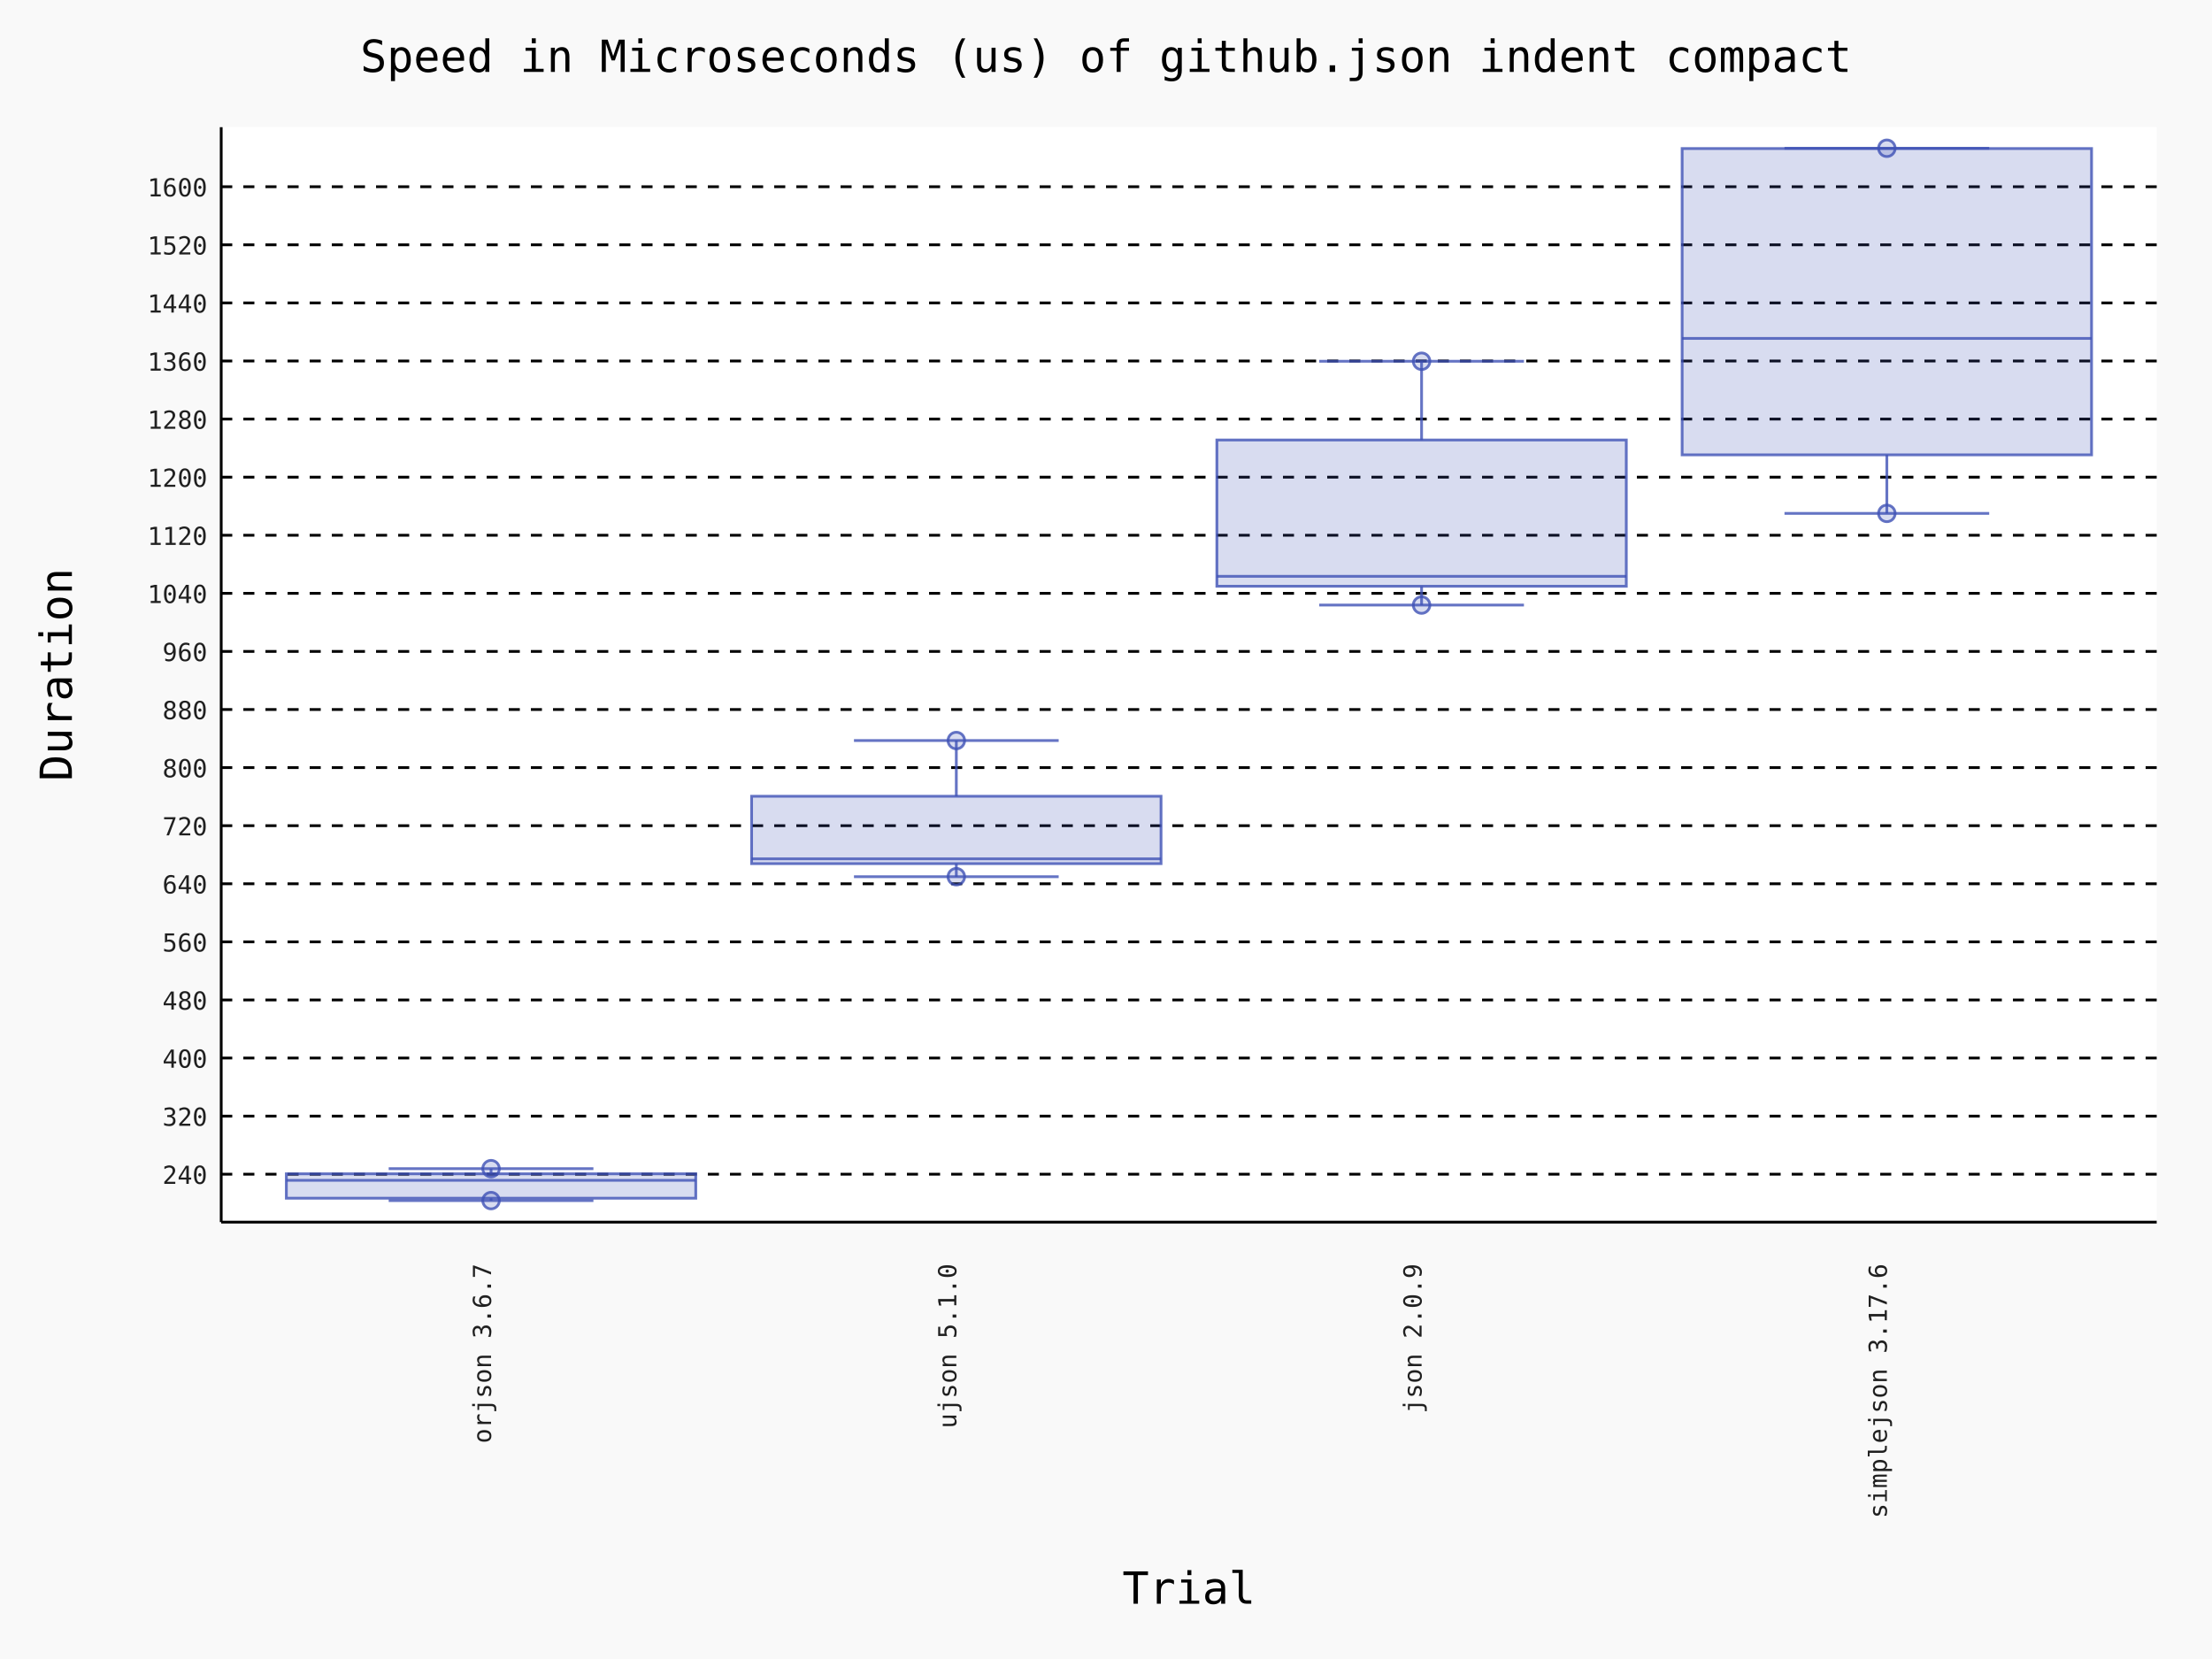
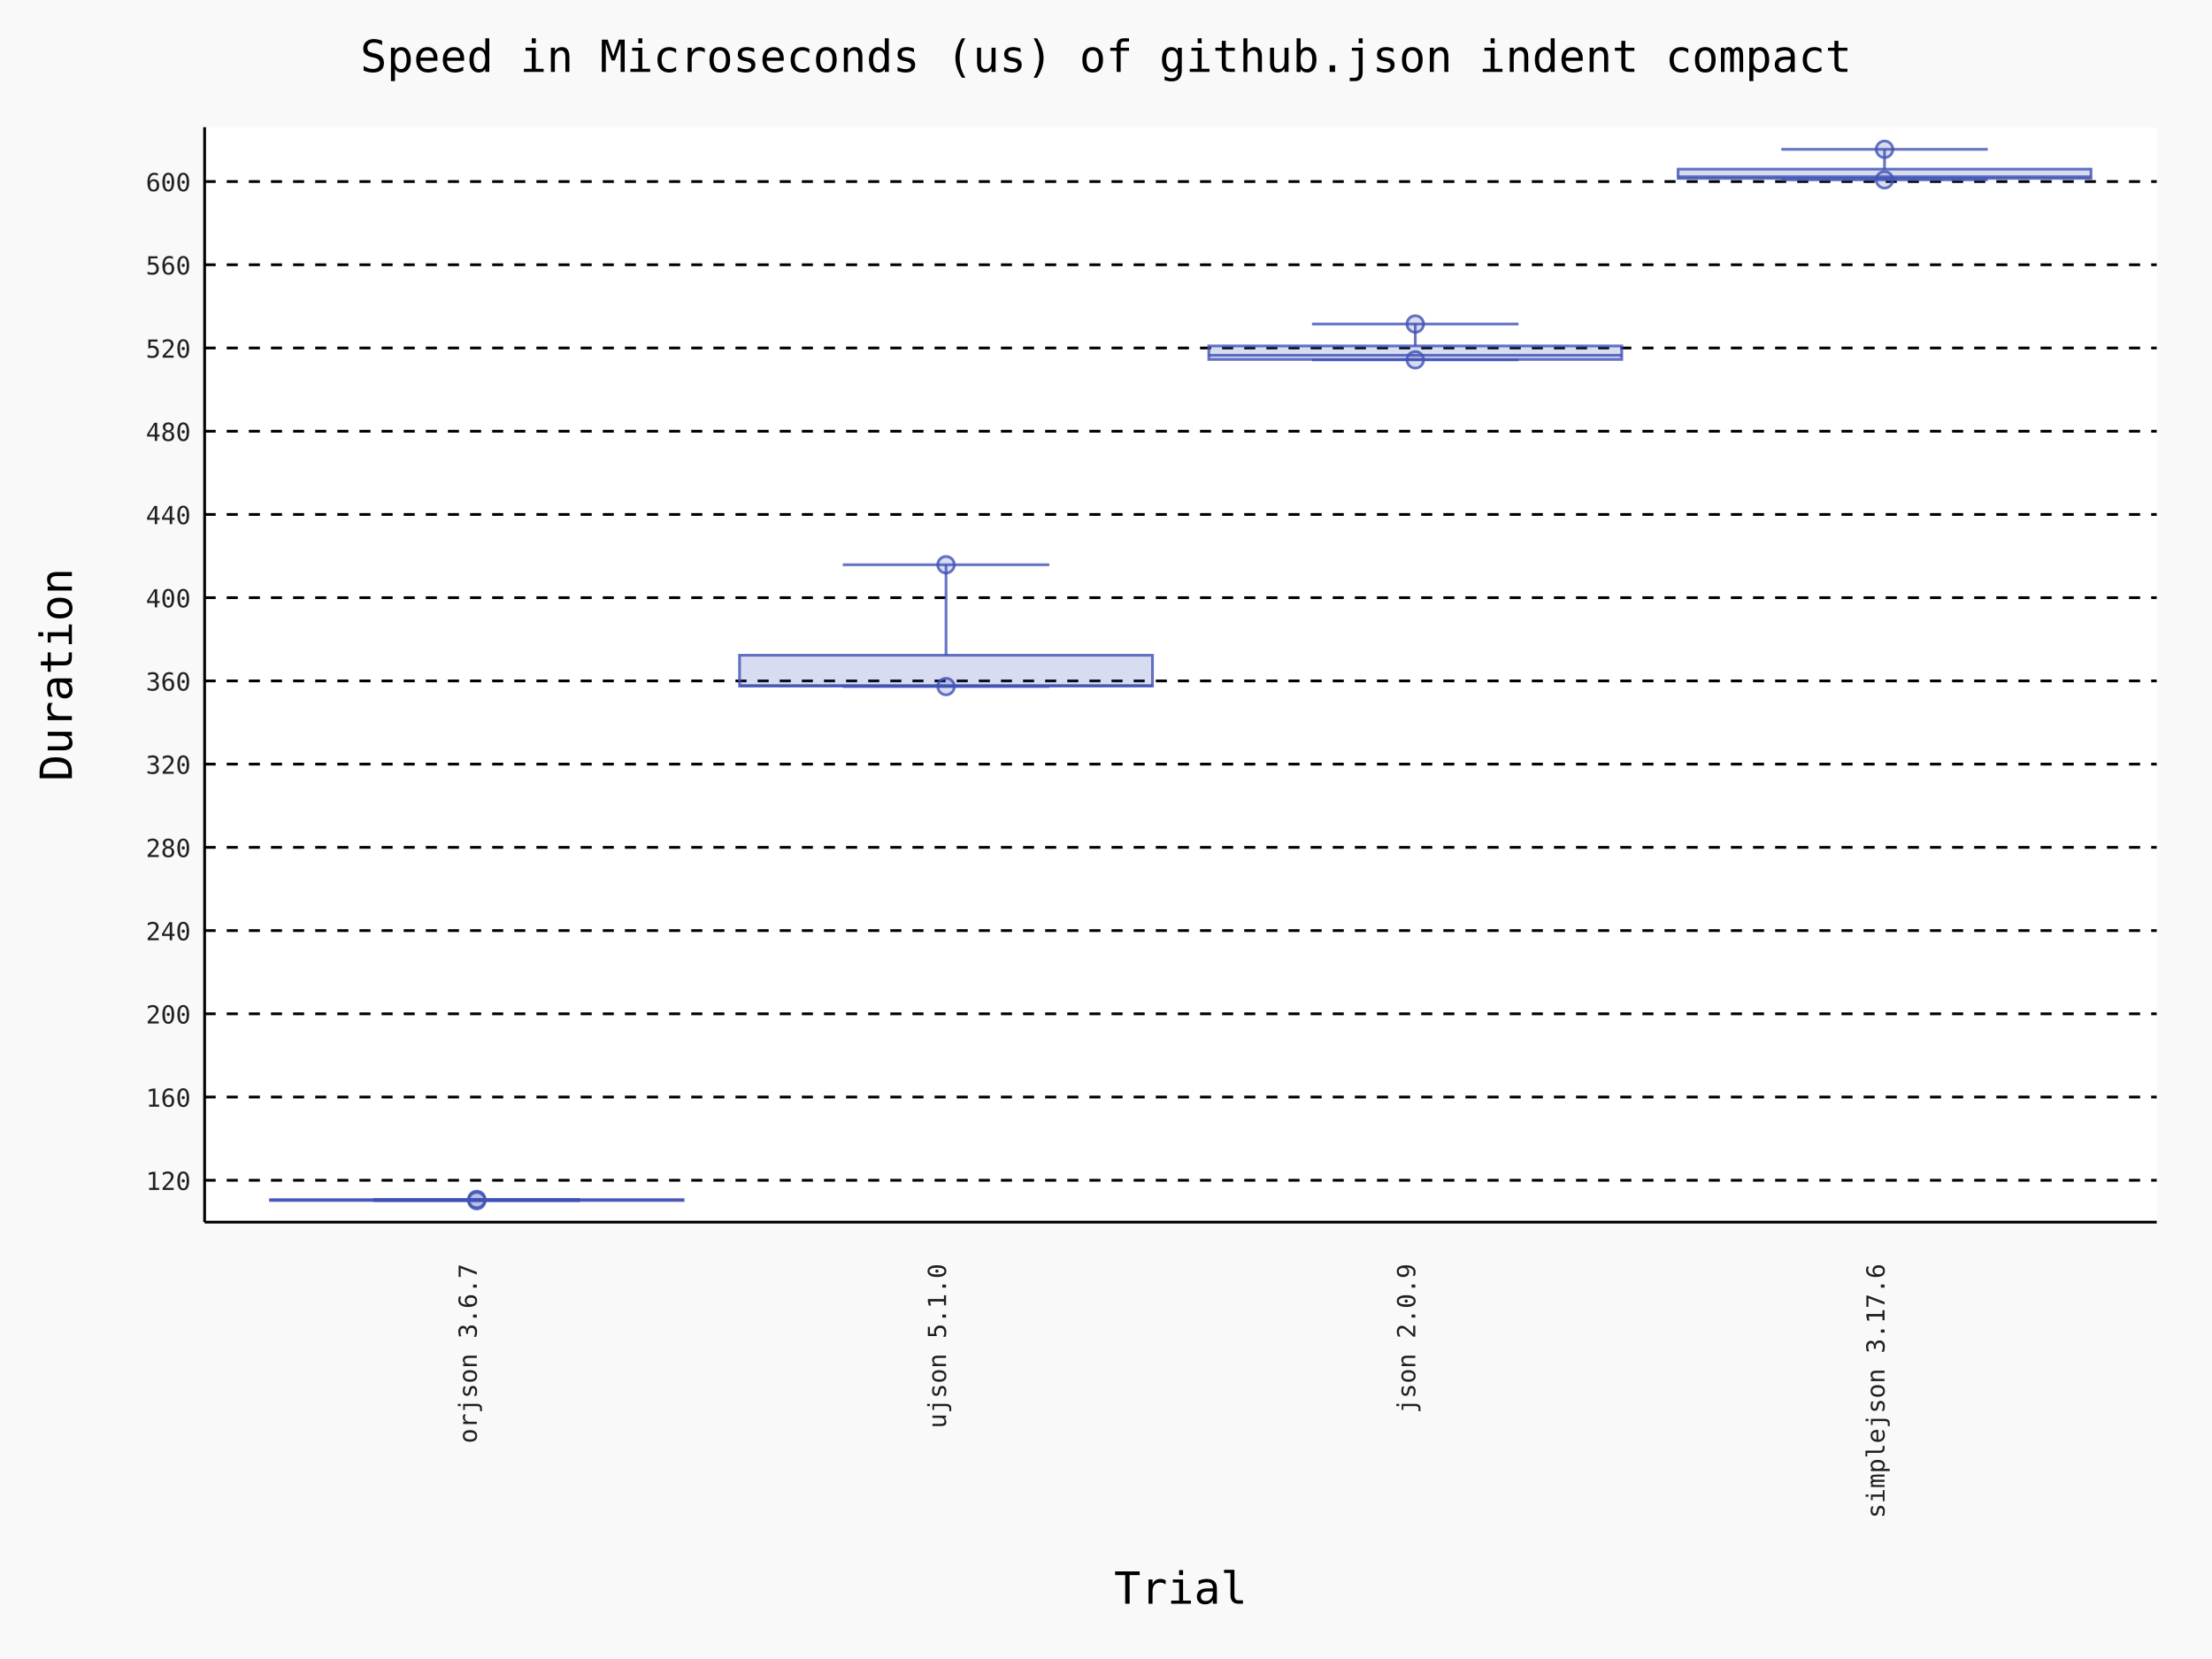
- <svg xmlns="http://www.w3.org/2000/svg" id="chart-0b22221b-8cd3-4e41-9d84-a01e5266753c" class="pygal-chart" viewBox="0 0 800 600">
+ <svg xmlns="http://www.w3.org/2000/svg" id="chart-b44be163-ace4-4f1a-a88e-3c5c0bfb3794" class="pygal-chart" viewBox="0 0 800 600">
  <defs>
-     <style type="text/css">#chart-0b22221b-8cd3-4e41-9d84-a01e5266753c{-webkit-user-select:none;-webkit-font-smoothing:antialiased;font-family:Consolas,"Deja Vu Sans Mono","Bitstream Vera Sans Mono","Courier New",monospace}#chart-0b22221b-8cd3-4e41-9d84-a01e5266753c .title{font-family:Consolas,"Deja Vu Sans Mono","Bitstream Vera Sans Mono","Courier New",monospace;font-size:16px}#chart-0b22221b-8cd3-4e41-9d84-a01e5266753c .legends .legend text{font-family:Consolas,"Deja Vu Sans Mono","Bitstream Vera Sans Mono","Courier New",monospace;font-size:14px}#chart-0b22221b-8cd3-4e41-9d84-a01e5266753c .axis text{font-family:Consolas,"Deja Vu Sans Mono","Bitstream Vera Sans Mono","Courier New",monospace;font-size:10px}#chart-0b22221b-8cd3-4e41-9d84-a01e5266753c .axis text.major{font-family:Consolas,"Deja Vu Sans Mono","Bitstream Vera Sans Mono","Courier New",monospace;font-size:10px}#chart-0b22221b-8cd3-4e41-9d84-a01e5266753c .text-overlay text.value{font-family:Consolas,"Deja Vu Sans Mono","Bitstream Vera Sans Mono","Courier New",monospace;font-size:16px}#chart-0b22221b-8cd3-4e41-9d84-a01e5266753c .text-overlay text.label{font-family:Consolas,"Deja Vu Sans Mono","Bitstream Vera Sans Mono","Courier New",monospace;font-size:10px}#chart-0b22221b-8cd3-4e41-9d84-a01e5266753c .tooltip{font-family:Consolas,"Deja Vu Sans Mono","Bitstream Vera Sans Mono","Courier New",monospace;font-size:14px}#chart-0b22221b-8cd3-4e41-9d84-a01e5266753c text.no_data{font-family:Consolas,"Deja Vu Sans Mono","Bitstream Vera Sans Mono","Courier New",monospace;font-size:64px}
- #chart-0b22221b-8cd3-4e41-9d84-a01e5266753c{background-color:rgba(249,249,249,1)}#chart-0b22221b-8cd3-4e41-9d84-a01e5266753c path,#chart-0b22221b-8cd3-4e41-9d84-a01e5266753c line,#chart-0b22221b-8cd3-4e41-9d84-a01e5266753c rect,#chart-0b22221b-8cd3-4e41-9d84-a01e5266753c circle{-webkit-transition:150ms;-moz-transition:150ms;transition:150ms}#chart-0b22221b-8cd3-4e41-9d84-a01e5266753c .graph &gt; .background{fill:rgba(249,249,249,1)}#chart-0b22221b-8cd3-4e41-9d84-a01e5266753c .plot &gt; .background{fill:rgba(255,255,255,1)}#chart-0b22221b-8cd3-4e41-9d84-a01e5266753c .graph{fill:rgba(0,0,0,.87)}#chart-0b22221b-8cd3-4e41-9d84-a01e5266753c text.no_data{fill:rgba(0,0,0,1)}#chart-0b22221b-8cd3-4e41-9d84-a01e5266753c .title{fill:rgba(0,0,0,1)}#chart-0b22221b-8cd3-4e41-9d84-a01e5266753c .legends .legend text{fill:rgba(0,0,0,.87)}#chart-0b22221b-8cd3-4e41-9d84-a01e5266753c .legends .legend:hover text{fill:rgba(0,0,0,1)}#chart-0b22221b-8cd3-4e41-9d84-a01e5266753c .axis .line{stroke:rgba(0,0,0,1)}#chart-0b22221b-8cd3-4e41-9d84-a01e5266753c .axis .guide.line{stroke:rgba(0,0,0,.54)}#chart-0b22221b-8cd3-4e41-9d84-a01e5266753c .axis .major.line{stroke:rgba(0,0,0,.87)}#chart-0b22221b-8cd3-4e41-9d84-a01e5266753c .axis text.major{fill:rgba(0,0,0,1)}#chart-0b22221b-8cd3-4e41-9d84-a01e5266753c .axis.y .guides:hover .guide.line,#chart-0b22221b-8cd3-4e41-9d84-a01e5266753c .line-graph .axis.x .guides:hover .guide.line,#chart-0b22221b-8cd3-4e41-9d84-a01e5266753c .stackedline-graph .axis.x .guides:hover .guide.line,#chart-0b22221b-8cd3-4e41-9d84-a01e5266753c .xy-graph .axis.x .guides:hover .guide.line{stroke:rgba(0,0,0,1)}#chart-0b22221b-8cd3-4e41-9d84-a01e5266753c .axis .guides:hover text{fill:rgba(0,0,0,1)}#chart-0b22221b-8cd3-4e41-9d84-a01e5266753c .reactive{fill-opacity:.7;stroke-opacity:.8;stroke-width:1}#chart-0b22221b-8cd3-4e41-9d84-a01e5266753c .ci{stroke:rgba(0,0,0,.87)}#chart-0b22221b-8cd3-4e41-9d84-a01e5266753c .reactive.active,#chart-0b22221b-8cd3-4e41-9d84-a01e5266753c .active .reactive{fill-opacity:.8;stroke-opacity:.9;stroke-width:4}#chart-0b22221b-8cd3-4e41-9d84-a01e5266753c .ci .reactive.active{stroke-width:1.5}#chart-0b22221b-8cd3-4e41-9d84-a01e5266753c .series text{fill:rgba(0,0,0,1)}#chart-0b22221b-8cd3-4e41-9d84-a01e5266753c .tooltip rect{fill:rgba(255,255,255,1);stroke:rgba(0,0,0,1);-webkit-transition:opacity 150ms;-moz-transition:opacity 150ms;transition:opacity 150ms}#chart-0b22221b-8cd3-4e41-9d84-a01e5266753c .tooltip .label{fill:rgba(0,0,0,.87)}#chart-0b22221b-8cd3-4e41-9d84-a01e5266753c .tooltip .label{fill:rgba(0,0,0,.87)}#chart-0b22221b-8cd3-4e41-9d84-a01e5266753c .tooltip .legend{font-size:.8em;fill:rgba(0,0,0,.54)}#chart-0b22221b-8cd3-4e41-9d84-a01e5266753c .tooltip .x_label{font-size:.6em;fill:rgba(0,0,0,1)}#chart-0b22221b-8cd3-4e41-9d84-a01e5266753c .tooltip .xlink{font-size:.5em;text-decoration:underline}#chart-0b22221b-8cd3-4e41-9d84-a01e5266753c .tooltip .value{font-size:1.5em}#chart-0b22221b-8cd3-4e41-9d84-a01e5266753c .bound{font-size:.5em}#chart-0b22221b-8cd3-4e41-9d84-a01e5266753c .max-value{font-size:.75em;fill:rgba(0,0,0,.54)}#chart-0b22221b-8cd3-4e41-9d84-a01e5266753c .map-element{fill:rgba(255,255,255,1);stroke:rgba(0,0,0,.54) !important}#chart-0b22221b-8cd3-4e41-9d84-a01e5266753c .map-element .reactive{fill-opacity:inherit;stroke-opacity:inherit}#chart-0b22221b-8cd3-4e41-9d84-a01e5266753c .color-0,#chart-0b22221b-8cd3-4e41-9d84-a01e5266753c .color-0 a:visited{stroke:#3F51B5;fill:#3F51B5}#chart-0b22221b-8cd3-4e41-9d84-a01e5266753c .color-1,#chart-0b22221b-8cd3-4e41-9d84-a01e5266753c .color-1 a:visited{stroke:#3F51B5;fill:#3F51B5}#chart-0b22221b-8cd3-4e41-9d84-a01e5266753c .color-2,#chart-0b22221b-8cd3-4e41-9d84-a01e5266753c .color-2 a:visited{stroke:#3F51B5;fill:#3F51B5}#chart-0b22221b-8cd3-4e41-9d84-a01e5266753c .color-3,#chart-0b22221b-8cd3-4e41-9d84-a01e5266753c .color-3 a:visited{stroke:#3F51B5;fill:#3F51B5}#chart-0b22221b-8cd3-4e41-9d84-a01e5266753c .text-overlay .color-0 text{fill:black}#chart-0b22221b-8cd3-4e41-9d84-a01e5266753c .text-overlay .color-1 text{fill:black}#chart-0b22221b-8cd3-4e41-9d84-a01e5266753c .text-overlay .color-2 text{fill:black}#chart-0b22221b-8cd3-4e41-9d84-a01e5266753c .text-overlay .color-3 text{fill:black}
- #chart-0b22221b-8cd3-4e41-9d84-a01e5266753c text.no_data{text-anchor:middle}#chart-0b22221b-8cd3-4e41-9d84-a01e5266753c .guide.line{fill:none}#chart-0b22221b-8cd3-4e41-9d84-a01e5266753c .centered{text-anchor:middle}#chart-0b22221b-8cd3-4e41-9d84-a01e5266753c .title{text-anchor:middle}#chart-0b22221b-8cd3-4e41-9d84-a01e5266753c .legends .legend text{fill-opacity:1}#chart-0b22221b-8cd3-4e41-9d84-a01e5266753c .axis.x text{text-anchor:middle}#chart-0b22221b-8cd3-4e41-9d84-a01e5266753c .axis.x:not(.web) text[transform]{text-anchor:start}#chart-0b22221b-8cd3-4e41-9d84-a01e5266753c .axis.x:not(.web) text[transform].backwards{text-anchor:end}#chart-0b22221b-8cd3-4e41-9d84-a01e5266753c .axis.y text{text-anchor:end}#chart-0b22221b-8cd3-4e41-9d84-a01e5266753c .axis.y text[transform].backwards{text-anchor:start}#chart-0b22221b-8cd3-4e41-9d84-a01e5266753c .axis.y2 text{text-anchor:start}#chart-0b22221b-8cd3-4e41-9d84-a01e5266753c .axis.y2 text[transform].backwards{text-anchor:end}#chart-0b22221b-8cd3-4e41-9d84-a01e5266753c .axis .guide.line{stroke-dasharray:4,4;stroke:black}#chart-0b22221b-8cd3-4e41-9d84-a01e5266753c .axis .major.guide.line{stroke-dasharray:6,6;stroke:black}#chart-0b22221b-8cd3-4e41-9d84-a01e5266753c .horizontal .axis.y .guide.line,#chart-0b22221b-8cd3-4e41-9d84-a01e5266753c .horizontal .axis.y2 .guide.line,#chart-0b22221b-8cd3-4e41-9d84-a01e5266753c .vertical .axis.x .guide.line{opacity:0}#chart-0b22221b-8cd3-4e41-9d84-a01e5266753c .horizontal .axis.always_show .guide.line,#chart-0b22221b-8cd3-4e41-9d84-a01e5266753c .vertical .axis.always_show .guide.line{opacity:1 !important}#chart-0b22221b-8cd3-4e41-9d84-a01e5266753c .axis.y .guides:hover .guide.line,#chart-0b22221b-8cd3-4e41-9d84-a01e5266753c .axis.y2 .guides:hover .guide.line,#chart-0b22221b-8cd3-4e41-9d84-a01e5266753c .axis.x .guides:hover .guide.line{opacity:1}#chart-0b22221b-8cd3-4e41-9d84-a01e5266753c .axis .guides:hover text{opacity:1}#chart-0b22221b-8cd3-4e41-9d84-a01e5266753c .nofill{fill:none}#chart-0b22221b-8cd3-4e41-9d84-a01e5266753c .subtle-fill{fill-opacity:.2}#chart-0b22221b-8cd3-4e41-9d84-a01e5266753c .dot{stroke-width:1px;fill-opacity:1;stroke-opacity:1}#chart-0b22221b-8cd3-4e41-9d84-a01e5266753c .dot.active{stroke-width:5px}#chart-0b22221b-8cd3-4e41-9d84-a01e5266753c .dot.negative{fill:transparent}#chart-0b22221b-8cd3-4e41-9d84-a01e5266753c text,#chart-0b22221b-8cd3-4e41-9d84-a01e5266753c tspan{stroke:none !important}#chart-0b22221b-8cd3-4e41-9d84-a01e5266753c .series text.active{opacity:1}#chart-0b22221b-8cd3-4e41-9d84-a01e5266753c .tooltip rect{fill-opacity:.95;stroke-width:.5}#chart-0b22221b-8cd3-4e41-9d84-a01e5266753c .tooltip text{fill-opacity:1}#chart-0b22221b-8cd3-4e41-9d84-a01e5266753c .showable{visibility:hidden}#chart-0b22221b-8cd3-4e41-9d84-a01e5266753c .showable.shown{visibility:visible}#chart-0b22221b-8cd3-4e41-9d84-a01e5266753c .gauge-background{fill:rgba(229,229,229,1);stroke:none}#chart-0b22221b-8cd3-4e41-9d84-a01e5266753c .bg-lines{stroke:rgba(249,249,249,1);stroke-width:2px}
+     <style type="text/css">#chart-b44be163-ace4-4f1a-a88e-3c5c0bfb3794{-webkit-user-select:none;-webkit-font-smoothing:antialiased;font-family:Consolas,"Deja Vu Sans Mono","Bitstream Vera Sans Mono","Courier New",monospace}#chart-b44be163-ace4-4f1a-a88e-3c5c0bfb3794 .title{font-family:Consolas,"Deja Vu Sans Mono","Bitstream Vera Sans Mono","Courier New",monospace;font-size:16px}#chart-b44be163-ace4-4f1a-a88e-3c5c0bfb3794 .legends .legend text{font-family:Consolas,"Deja Vu Sans Mono","Bitstream Vera Sans Mono","Courier New",monospace;font-size:14px}#chart-b44be163-ace4-4f1a-a88e-3c5c0bfb3794 .axis text{font-family:Consolas,"Deja Vu Sans Mono","Bitstream Vera Sans Mono","Courier New",monospace;font-size:10px}#chart-b44be163-ace4-4f1a-a88e-3c5c0bfb3794 .axis text.major{font-family:Consolas,"Deja Vu Sans Mono","Bitstream Vera Sans Mono","Courier New",monospace;font-size:10px}#chart-b44be163-ace4-4f1a-a88e-3c5c0bfb3794 .text-overlay text.value{font-family:Consolas,"Deja Vu Sans Mono","Bitstream Vera Sans Mono","Courier New",monospace;font-size:16px}#chart-b44be163-ace4-4f1a-a88e-3c5c0bfb3794 .text-overlay text.label{font-family:Consolas,"Deja Vu Sans Mono","Bitstream Vera Sans Mono","Courier New",monospace;font-size:10px}#chart-b44be163-ace4-4f1a-a88e-3c5c0bfb3794 .tooltip{font-family:Consolas,"Deja Vu Sans Mono","Bitstream Vera Sans Mono","Courier New",monospace;font-size:14px}#chart-b44be163-ace4-4f1a-a88e-3c5c0bfb3794 text.no_data{font-family:Consolas,"Deja Vu Sans Mono","Bitstream Vera Sans Mono","Courier New",monospace;font-size:64px}
+ #chart-b44be163-ace4-4f1a-a88e-3c5c0bfb3794{background-color:rgba(249,249,249,1)}#chart-b44be163-ace4-4f1a-a88e-3c5c0bfb3794 path,#chart-b44be163-ace4-4f1a-a88e-3c5c0bfb3794 line,#chart-b44be163-ace4-4f1a-a88e-3c5c0bfb3794 rect,#chart-b44be163-ace4-4f1a-a88e-3c5c0bfb3794 circle{-webkit-transition:150ms;-moz-transition:150ms;transition:150ms}#chart-b44be163-ace4-4f1a-a88e-3c5c0bfb3794 .graph &gt; .background{fill:rgba(249,249,249,1)}#chart-b44be163-ace4-4f1a-a88e-3c5c0bfb3794 .plot &gt; .background{fill:rgba(255,255,255,1)}#chart-b44be163-ace4-4f1a-a88e-3c5c0bfb3794 .graph{fill:rgba(0,0,0,.87)}#chart-b44be163-ace4-4f1a-a88e-3c5c0bfb3794 text.no_data{fill:rgba(0,0,0,1)}#chart-b44be163-ace4-4f1a-a88e-3c5c0bfb3794 .title{fill:rgba(0,0,0,1)}#chart-b44be163-ace4-4f1a-a88e-3c5c0bfb3794 .legends .legend text{fill:rgba(0,0,0,.87)}#chart-b44be163-ace4-4f1a-a88e-3c5c0bfb3794 .legends .legend:hover text{fill:rgba(0,0,0,1)}#chart-b44be163-ace4-4f1a-a88e-3c5c0bfb3794 .axis .line{stroke:rgba(0,0,0,1)}#chart-b44be163-ace4-4f1a-a88e-3c5c0bfb3794 .axis .guide.line{stroke:rgba(0,0,0,.54)}#chart-b44be163-ace4-4f1a-a88e-3c5c0bfb3794 .axis .major.line{stroke:rgba(0,0,0,.87)}#chart-b44be163-ace4-4f1a-a88e-3c5c0bfb3794 .axis text.major{fill:rgba(0,0,0,1)}#chart-b44be163-ace4-4f1a-a88e-3c5c0bfb3794 .axis.y .guides:hover .guide.line,#chart-b44be163-ace4-4f1a-a88e-3c5c0bfb3794 .line-graph .axis.x .guides:hover .guide.line,#chart-b44be163-ace4-4f1a-a88e-3c5c0bfb3794 .stackedline-graph .axis.x .guides:hover .guide.line,#chart-b44be163-ace4-4f1a-a88e-3c5c0bfb3794 .xy-graph .axis.x .guides:hover .guide.line{stroke:rgba(0,0,0,1)}#chart-b44be163-ace4-4f1a-a88e-3c5c0bfb3794 .axis .guides:hover text{fill:rgba(0,0,0,1)}#chart-b44be163-ace4-4f1a-a88e-3c5c0bfb3794 .reactive{fill-opacity:.7;stroke-opacity:.8;stroke-width:1}#chart-b44be163-ace4-4f1a-a88e-3c5c0bfb3794 .ci{stroke:rgba(0,0,0,.87)}#chart-b44be163-ace4-4f1a-a88e-3c5c0bfb3794 .reactive.active,#chart-b44be163-ace4-4f1a-a88e-3c5c0bfb3794 .active .reactive{fill-opacity:.8;stroke-opacity:.9;stroke-width:4}#chart-b44be163-ace4-4f1a-a88e-3c5c0bfb3794 .ci .reactive.active{stroke-width:1.5}#chart-b44be163-ace4-4f1a-a88e-3c5c0bfb3794 .series text{fill:rgba(0,0,0,1)}#chart-b44be163-ace4-4f1a-a88e-3c5c0bfb3794 .tooltip rect{fill:rgba(255,255,255,1);stroke:rgba(0,0,0,1);-webkit-transition:opacity 150ms;-moz-transition:opacity 150ms;transition:opacity 150ms}#chart-b44be163-ace4-4f1a-a88e-3c5c0bfb3794 .tooltip .label{fill:rgba(0,0,0,.87)}#chart-b44be163-ace4-4f1a-a88e-3c5c0bfb3794 .tooltip .label{fill:rgba(0,0,0,.87)}#chart-b44be163-ace4-4f1a-a88e-3c5c0bfb3794 .tooltip .legend{font-size:.8em;fill:rgba(0,0,0,.54)}#chart-b44be163-ace4-4f1a-a88e-3c5c0bfb3794 .tooltip .x_label{font-size:.6em;fill:rgba(0,0,0,1)}#chart-b44be163-ace4-4f1a-a88e-3c5c0bfb3794 .tooltip .xlink{font-size:.5em;text-decoration:underline}#chart-b44be163-ace4-4f1a-a88e-3c5c0bfb3794 .tooltip .value{font-size:1.5em}#chart-b44be163-ace4-4f1a-a88e-3c5c0bfb3794 .bound{font-size:.5em}#chart-b44be163-ace4-4f1a-a88e-3c5c0bfb3794 .max-value{font-size:.75em;fill:rgba(0,0,0,.54)}#chart-b44be163-ace4-4f1a-a88e-3c5c0bfb3794 .map-element{fill:rgba(255,255,255,1);stroke:rgba(0,0,0,.54) !important}#chart-b44be163-ace4-4f1a-a88e-3c5c0bfb3794 .map-element .reactive{fill-opacity:inherit;stroke-opacity:inherit}#chart-b44be163-ace4-4f1a-a88e-3c5c0bfb3794 .color-0,#chart-b44be163-ace4-4f1a-a88e-3c5c0bfb3794 .color-0 a:visited{stroke:#3F51B5;fill:#3F51B5}#chart-b44be163-ace4-4f1a-a88e-3c5c0bfb3794 .color-1,#chart-b44be163-ace4-4f1a-a88e-3c5c0bfb3794 .color-1 a:visited{stroke:#3F51B5;fill:#3F51B5}#chart-b44be163-ace4-4f1a-a88e-3c5c0bfb3794 .color-2,#chart-b44be163-ace4-4f1a-a88e-3c5c0bfb3794 .color-2 a:visited{stroke:#3F51B5;fill:#3F51B5}#chart-b44be163-ace4-4f1a-a88e-3c5c0bfb3794 .color-3,#chart-b44be163-ace4-4f1a-a88e-3c5c0bfb3794 .color-3 a:visited{stroke:#3F51B5;fill:#3F51B5}#chart-b44be163-ace4-4f1a-a88e-3c5c0bfb3794 .text-overlay .color-0 text{fill:black}#chart-b44be163-ace4-4f1a-a88e-3c5c0bfb3794 .text-overlay .color-1 text{fill:black}#chart-b44be163-ace4-4f1a-a88e-3c5c0bfb3794 .text-overlay .color-2 text{fill:black}#chart-b44be163-ace4-4f1a-a88e-3c5c0bfb3794 .text-overlay .color-3 text{fill:black}
+ #chart-b44be163-ace4-4f1a-a88e-3c5c0bfb3794 text.no_data{text-anchor:middle}#chart-b44be163-ace4-4f1a-a88e-3c5c0bfb3794 .guide.line{fill:none}#chart-b44be163-ace4-4f1a-a88e-3c5c0bfb3794 .centered{text-anchor:middle}#chart-b44be163-ace4-4f1a-a88e-3c5c0bfb3794 .title{text-anchor:middle}#chart-b44be163-ace4-4f1a-a88e-3c5c0bfb3794 .legends .legend text{fill-opacity:1}#chart-b44be163-ace4-4f1a-a88e-3c5c0bfb3794 .axis.x text{text-anchor:middle}#chart-b44be163-ace4-4f1a-a88e-3c5c0bfb3794 .axis.x:not(.web) text[transform]{text-anchor:start}#chart-b44be163-ace4-4f1a-a88e-3c5c0bfb3794 .axis.x:not(.web) text[transform].backwards{text-anchor:end}#chart-b44be163-ace4-4f1a-a88e-3c5c0bfb3794 .axis.y text{text-anchor:end}#chart-b44be163-ace4-4f1a-a88e-3c5c0bfb3794 .axis.y text[transform].backwards{text-anchor:start}#chart-b44be163-ace4-4f1a-a88e-3c5c0bfb3794 .axis.y2 text{text-anchor:start}#chart-b44be163-ace4-4f1a-a88e-3c5c0bfb3794 .axis.y2 text[transform].backwards{text-anchor:end}#chart-b44be163-ace4-4f1a-a88e-3c5c0bfb3794 .axis .guide.line{stroke-dasharray:4,4;stroke:black}#chart-b44be163-ace4-4f1a-a88e-3c5c0bfb3794 .axis .major.guide.line{stroke-dasharray:6,6;stroke:black}#chart-b44be163-ace4-4f1a-a88e-3c5c0bfb3794 .horizontal .axis.y .guide.line,#chart-b44be163-ace4-4f1a-a88e-3c5c0bfb3794 .horizontal .axis.y2 .guide.line,#chart-b44be163-ace4-4f1a-a88e-3c5c0bfb3794 .vertical .axis.x .guide.line{opacity:0}#chart-b44be163-ace4-4f1a-a88e-3c5c0bfb3794 .horizontal .axis.always_show .guide.line,#chart-b44be163-ace4-4f1a-a88e-3c5c0bfb3794 .vertical .axis.always_show .guide.line{opacity:1 !important}#chart-b44be163-ace4-4f1a-a88e-3c5c0bfb3794 .axis.y .guides:hover .guide.line,#chart-b44be163-ace4-4f1a-a88e-3c5c0bfb3794 .axis.y2 .guides:hover .guide.line,#chart-b44be163-ace4-4f1a-a88e-3c5c0bfb3794 .axis.x .guides:hover .guide.line{opacity:1}#chart-b44be163-ace4-4f1a-a88e-3c5c0bfb3794 .axis .guides:hover text{opacity:1}#chart-b44be163-ace4-4f1a-a88e-3c5c0bfb3794 .nofill{fill:none}#chart-b44be163-ace4-4f1a-a88e-3c5c0bfb3794 .subtle-fill{fill-opacity:.2}#chart-b44be163-ace4-4f1a-a88e-3c5c0bfb3794 .dot{stroke-width:1px;fill-opacity:1;stroke-opacity:1}#chart-b44be163-ace4-4f1a-a88e-3c5c0bfb3794 .dot.active{stroke-width:5px}#chart-b44be163-ace4-4f1a-a88e-3c5c0bfb3794 .dot.negative{fill:transparent}#chart-b44be163-ace4-4f1a-a88e-3c5c0bfb3794 text,#chart-b44be163-ace4-4f1a-a88e-3c5c0bfb3794 tspan{stroke:none !important}#chart-b44be163-ace4-4f1a-a88e-3c5c0bfb3794 .series text.active{opacity:1}#chart-b44be163-ace4-4f1a-a88e-3c5c0bfb3794 .tooltip rect{fill-opacity:.95;stroke-width:.5}#chart-b44be163-ace4-4f1a-a88e-3c5c0bfb3794 .tooltip text{fill-opacity:1}#chart-b44be163-ace4-4f1a-a88e-3c5c0bfb3794 .showable{visibility:hidden}#chart-b44be163-ace4-4f1a-a88e-3c5c0bfb3794 .showable.shown{visibility:visible}#chart-b44be163-ace4-4f1a-a88e-3c5c0bfb3794 .gauge-background{fill:rgba(229,229,229,1);stroke:none}#chart-b44be163-ace4-4f1a-a88e-3c5c0bfb3794 .bg-lines{stroke:rgba(249,249,249,1);stroke-width:2px}
.tooltip .value{font-size:1em !important}.axis text{font-size:9px !important}</style>
  </defs>
  <g class="graph custombox-graph vertical">
    <rect x="0" y="0" width="800" height="600" class="background" />
-     <g transform="translate(80, 46)" class="plot">
-       <rect x="0" y="0" width="700.0" height="396.0" class="background" />
+     <g transform="translate(74, 46)" class="plot">
+       <rect x="0" y="0" width="706.0" height="396.0" class="background" />
      <g class="axis y always_show">
-         <path d="M0 396 h700" class="line" />
+         <path d="M0 396 h706" class="line" />
        <g class="guides">
-           <path d="M0 378.668 h700" class="guide line" />
-           <text x="-5" y="382.168" class="">240</text>
+           <path d="M0 380.86 h706" class="guide line" />
+           <text x="-5" y="384.36" class="">120</text>
        </g>
        <g class="guides">
-           <path d="M0 357.66 h700" class="guide line" />
-           <text x="-5" y="361.16" class="">320</text>
+           <path d="M0 350.759 h706" class="guide line" />
+           <text x="-5" y="354.259" class="">160</text>
        </g>
        <g class="guides">
-           <path d="M0 336.653 h700" class="guide line" />
-           <text x="-5" y="340.153" class="">400</text>
+           <path d="M0 320.659 h706" class="guide line" />
+           <text x="-5" y="324.159" class="">200</text>
        </g>
        <g class="guides">
-           <path d="M0 315.645 h700" class="guide line" />
-           <text x="-5" y="319.145" class="">480</text>
+           <path d="M0 290.559 h706" class="guide line" />
+           <text x="-5" y="294.059" class="">240</text>
        </g>
        <g class="guides">
-           <path d="M0 294.637 h700" class="guide line" />
-           <text x="-5" y="298.137" class="">560</text>
+           <path d="M0 260.458 h706" class="guide line" />
+           <text x="-5" y="263.958" class="">280</text>
        </g>
        <g class="guides">
-           <path d="M0 273.629 h700" class="guide line" />
-           <text x="-5" y="277.129" class="">640</text>
+           <path d="M0 230.358 h706" class="guide line" />
+           <text x="-5" y="233.858" class="">320</text>
        </g>
        <g class="guides">
-           <path d="M0 252.621 h700" class="guide line" />
-           <text x="-5" y="256.121" class="">720</text>
+           <path d="M0 200.258 h706" class="guide line" />
+           <text x="-5" y="203.758" class="">360</text>
        </g>
        <g class="guides">
-           <path d="M0 231.613 h700" class="guide line" />
-           <text x="-5" y="235.113" class="">800</text>
+           <path d="M0 170.157 h706" class="guide line" />
+           <text x="-5" y="173.657" class="">400</text>
        </g>
        <g class="guides">
-           <path d="M0 210.605 h700" class="guide line" />
-           <text x="-5" y="214.105" class="">880</text>
+           <path d="M0 140.057 h706" class="guide line" />
+           <text x="-5" y="143.557" class="">440</text>
        </g>
        <g class="guides">
-           <path d="M0 189.597 h700" class="guide line" />
-           <text x="-5" y="193.097" class="">960</text>
+           <path d="M0 109.957 h706" class="guide line" />
+           <text x="-5" y="113.457" class="">480</text>
        </g>
        <g class="guides">
-           <path d="M0 168.589 h700" class="guide line" />
-           <text x="-5" y="172.089" class="">1040</text>
+           <path d="M0 79.856 h706" class="guide line" />
+           <text x="-5" y="83.356" class="">520</text>
        </g>
        <g class="guides">
-           <path d="M0 147.581 h700" class="guide line" />
-           <text x="-5" y="151.081" class="">1120</text>
+           <path d="M0 49.756 h706" class="guide line" />
+           <text x="-5" y="53.256" class="">560</text>
        </g>
        <g class="guides">
-           <path d="M0 126.573 h700" class="guide line" />
-           <text x="-5" y="130.073" class="">1200</text>
-         </g>
-         <g class="guides">
-           <path d="M0 105.565 h700" class="guide line" />
-           <text x="-5" y="109.065" class="">1280</text>
-         </g>
-         <g class="guides">
-           <path d="M0 84.557 h700" class="guide line" />
-           <text x="-5" y="88.057" class="">1360</text>
-         </g>
-         <g class="guides">
-           <path d="M0 63.549 h700" class="guide line" />
-           <text x="-5" y="67.049" class="">1440</text>
-         </g>
-         <g class="guides">
-           <path d="M0 42.541 h700" class="guide line" />
-           <text x="-5" y="46.041" class="">1520</text>
-         </g>
-         <g class="guides">
-           <path d="M0 21.533 h700" class="guide line" />
-           <text x="-5" y="25.033" class="">1600</text>
+           <path d="M0 19.656 h706" class="guide line" />
+           <text x="-5" y="23.156" class="">600</text>
        </g>
      </g>
      <g class="axis x">
        <path d="M0 0 v396" class="line" />
        <g class="guides">
-           <path d="M97.596 0 v396" class="guide line" />
-           <text x="97.596" y="411.0" class="backwards" transform="rotate(270 97.59615 411)">orjson 3.6.7</text>
+           <path d="M98.433 0 v396" class="guide line" />
+           <text x="98.433" y="411.0" class="backwards" transform="rotate(270 98.43269 411)">orjson 3.6.7</text>
        </g>
        <g class="guides">
-           <path d="M265.865 0 v396" class="guide line" />
-           <text x="265.865" y="411.0" class="backwards" transform="rotate(270 265.8654 411)">ujson 5.1.0</text>
+           <path d="M268.144 0 v396" class="guide line" />
+           <text x="268.144" y="411.0" class="backwards" transform="rotate(270 268.1442 411)">ujson 5.1.0</text>
        </g>
        <g class="guides">
-           <path d="M434.135 0 v396" class="guide line" />
-           <text x="434.135" y="411.0" class="backwards" transform="rotate(270 434.1346 411)">json 2.0.9</text>
+           <path d="M437.856 0 v396" class="guide line" />
+           <text x="437.856" y="411.0" class="backwards" transform="rotate(270 437.8558 411)">json 2.0.9</text>
        </g>
        <g class="guides">
-           <path d="M602.404 0 v396" class="guide line" />
-           <text x="602.404" y="411.0" class="backwards" transform="rotate(270 602.4038 411)">simplejson 3.17.6</text>
+           <path d="M607.567 0 v396" class="guide line" />
+           <text x="607.567" y="411.0" class="backwards" transform="rotate(270 607.5673 411)">simplejson 3.17.6</text>
        </g>
      </g>
      <g class="series serie-0 color-0">
        <g class="boxes">
          <g class="box">
-             <path stroke-width="3" d="M60.577 388.21 L134.615 388.21" class="reactive tooltip-trigger" />
-             <path stroke-width="3" d="M23.558 380.879 L171.635 380.879" class="reactive tooltip-trigger" />
-             <path stroke-width="3" d="M60.577 376.66 L134.615 376.66" class="reactive tooltip-trigger" />
-             <path stroke-width="2" d="M97.596 388.21 L97.596 387.349" class="reactive tooltip-trigger" />
-             <path stroke-width="2" d="M97.596 376.66 L97.596 378.524" class="reactive tooltip-trigger" />
-             <rect x="23.558" y="378.524" height="8.825" width="148.077" class="subtle-fill reactive tooltip-trigger" />
-             <circle cx="97.596" cy="388.21" r="3" class="subtle-fill reactive tooltip-trigger" />
-             <circle cx="97.596" cy="376.66" r="3" class="subtle-fill reactive tooltip-trigger" />
+             <path stroke-width="3" d="M61.096 388.243 L135.769 388.243" class="reactive tooltip-trigger" />
+             <path stroke-width="3" d="M23.76 387.993 L173.106 387.993" class="reactive tooltip-trigger" />
+             <path stroke-width="3" d="M61.096 387.782 L135.769 387.782" class="reactive tooltip-trigger" />
+             <path stroke-width="2" d="M98.433 388.243 L98.433 388.17" class="reactive tooltip-trigger" />
+             <path stroke-width="2" d="M98.433 387.782 L98.433 387.902" class="reactive tooltip-trigger" />
+             <rect x="23.76" y="387.902" height="0.268" width="149.346" class="subtle-fill reactive tooltip-trigger" />
+             <circle cx="98.433" cy="388.243" r="3" class="subtle-fill reactive tooltip-trigger" />
+             <circle cx="98.433" cy="387.782" r="3" class="subtle-fill reactive tooltip-trigger" />
          </g>
        </g>
      </g>
      <g class="series serie-1 color-1">
        <g class="boxes">
          <g class="box">
-             <path stroke-width="3" d="M228.846 271.07 L302.885 271.07" class="reactive tooltip-trigger" />
-             <path stroke-width="3" d="M191.827 264.614 L339.904 264.614" class="reactive tooltip-trigger" />
-             <path stroke-width="3" d="M228.846 221.823 L302.885 221.823" class="reactive tooltip-trigger" />
-             <path stroke-width="2" d="M265.865 271.07 L265.865 266.34" class="reactive tooltip-trigger" />
-             <path stroke-width="2" d="M265.865 221.823 L265.865 241.978" class="reactive tooltip-trigger" />
-             <rect x="191.827" y="241.978" height="24.362" width="148.077" class="subtle-fill reactive tooltip-trigger" />
-             <circle cx="265.865" cy="271.07" r="3" class="subtle-fill reactive tooltip-trigger" />
-             <circle cx="265.865" cy="221.823" r="3" class="subtle-fill reactive tooltip-trigger" />
+             <path stroke-width="3" d="M230.808 202.3 L305.481 202.3" class="reactive tooltip-trigger" />
+             <path stroke-width="3" d="M193.471 201.975 L342.817 201.975" class="reactive tooltip-trigger" />
+             <path stroke-width="3" d="M230.808 158.253 L305.481 158.253" class="reactive tooltip-trigger" />
+             <path stroke-width="2" d="M268.144 202.3 L268.144 202.107" class="reactive tooltip-trigger" />
+             <path stroke-width="2" d="M268.144 158.253 L268.144 190.977" class="reactive tooltip-trigger" />
+             <rect x="193.471" y="190.977" height="11.13" width="149.346" class="subtle-fill reactive tooltip-trigger" />
+             <circle cx="268.144" cy="202.3" r="3" class="subtle-fill reactive tooltip-trigger" />
+             <circle cx="268.144" cy="158.253" r="3" class="subtle-fill reactive tooltip-trigger" />
          </g>
        </g>
      </g>
      <g class="series serie-2 color-2">
        <g class="boxes">
          <g class="box">
-             <path stroke-width="3" d="M397.115 172.827 L471.154 172.827" class="reactive tooltip-trigger" />
-             <path stroke-width="3" d="M360.096 162.432 L508.173 162.432" class="reactive tooltip-trigger" />
-             <path stroke-width="3" d="M397.115 84.653 L471.154 84.653" class="reactive tooltip-trigger" />
-             <path stroke-width="2" d="M434.135 172.827 L434.135 166.026" class="reactive tooltip-trigger" />
-             <path stroke-width="2" d="M434.135 84.653 L434.135 113.129" class="reactive tooltip-trigger" />
-             <rect x="360.096" y="113.129" height="52.897" width="148.077" class="subtle-fill reactive tooltip-trigger" />
-             <circle cx="434.135" cy="172.827" r="3" class="subtle-fill reactive tooltip-trigger" />
-             <circle cx="434.135" cy="84.653" r="3" class="subtle-fill reactive tooltip-trigger" />
+             <path stroke-width="3" d="M400.519 84.134 L475.192 84.134" class="reactive tooltip-trigger" />
+             <path stroke-width="3" d="M363.183 82.488 L512.529 82.488" class="reactive tooltip-trigger" />
+             <path stroke-width="3" d="M400.519 71.183 L475.192 71.183" class="reactive tooltip-trigger" />
+             <path stroke-width="2" d="M437.856 84.134 L437.856 83.992" class="reactive tooltip-trigger" />
+             <path stroke-width="2" d="M437.856 71.183 L437.856 79.107" class="reactive tooltip-trigger" />
+             <rect x="363.183" y="79.107" height="4.885" width="149.346" class="subtle-fill reactive tooltip-trigger" />
+             <circle cx="437.856" cy="84.134" r="3" class="subtle-fill reactive tooltip-trigger" />
+             <circle cx="437.856" cy="71.183" r="3" class="subtle-fill reactive tooltip-trigger" />
          </g>
        </g>
      </g>
      <g class="series serie-3 color-3">
        <g class="boxes">
          <g class="box">
-             <path stroke-width="3" d="M565.385 139.678 L639.423 139.678" class="reactive tooltip-trigger" />
-             <path stroke-width="3" d="M528.365 76.389 L676.442 76.389" class="reactive tooltip-trigger" />
-             <path stroke-width="3" d="M565.385 7.617 L639.423 7.617" class="reactive tooltip-trigger" />
-             <path stroke-width="2" d="M602.404 139.678 L602.404 118.505" class="reactive tooltip-trigger" />
-             <path stroke-width="2" d="M602.404 7.617 L602.404 7.72" class="reactive tooltip-trigger" />
-             <rect x="528.365" y="7.72" height="110.784" width="148.077" class="subtle-fill reactive tooltip-trigger" />
-             <circle cx="602.404" cy="139.678" r="3" class="subtle-fill reactive tooltip-trigger" />
-             <circle cx="602.404" cy="7.617" r="3" class="subtle-fill reactive tooltip-trigger" />
+             <path stroke-width="3" d="M570.231 19.033 L644.904 19.033" class="reactive tooltip-trigger" />
+             <path stroke-width="3" d="M532.894 17.928 L682.24 17.928" class="reactive tooltip-trigger" />
+             <path stroke-width="3" d="M570.231 8.003 L644.904 8.003" class="reactive tooltip-trigger" />
+             <path stroke-width="2" d="M607.567 19.033 L607.567 18.505" class="reactive tooltip-trigger" />
+             <path stroke-width="2" d="M607.567 8.003 L607.567 15.17" class="reactive tooltip-trigger" />
+             <rect x="532.894" y="15.17" height="3.335" width="149.346" class="subtle-fill reactive tooltip-trigger" />
+             <circle cx="607.567" cy="19.033" r="3" class="subtle-fill reactive tooltip-trigger" />
+             <circle cx="607.567" cy="8.003" r="3" class="subtle-fill reactive tooltip-trigger" />
          </g>
        </g>
      </g>
    </g>
    <g class="titles">
      <text x="400.0" y="26" class="title plot_title">Speed in Microseconds (us) of github.json indent compact</text>
-       <text x="430.0" y="580.0" class="title">Trial</text>
+       <text x="427.0" y="580.0" class="title">Trial</text>
      <text x="0" y="270.0" class="title" transform="rotate(-90 0 244)">Duration</text>
    </g>
-     <g transform="translate(80, 46)" class="plot overlay">
+     <g transform="translate(74, 46)" class="plot overlay">
      <g class="series serie-0 color-0" />
      <g class="series serie-1 color-1" />
      <g class="series serie-2 color-2" />
      <g class="series serie-3 color-3" />
    </g>
-     <g transform="translate(80, 46)" class="plot text-overlay">
+     <g transform="translate(74, 46)" class="plot text-overlay">
      <g class="series serie-0 color-0" />
      <g class="series serie-1 color-1" />
      <g class="series serie-2 color-2" />
      <g class="series serie-3 color-3" />
    </g>
-     <g transform="translate(80, 46)" class="plot tooltip-overlay">
+     <g transform="translate(74, 46)" class="plot tooltip-overlay">
      <g transform="translate(0 0)" style="opacity: 0" class="tooltip">
        <rect rx="0" ry="0" width="0" height="0" class="tooltip-box" />
        <g class="text" />
      </g>
    </g>
  </g>
</svg>
